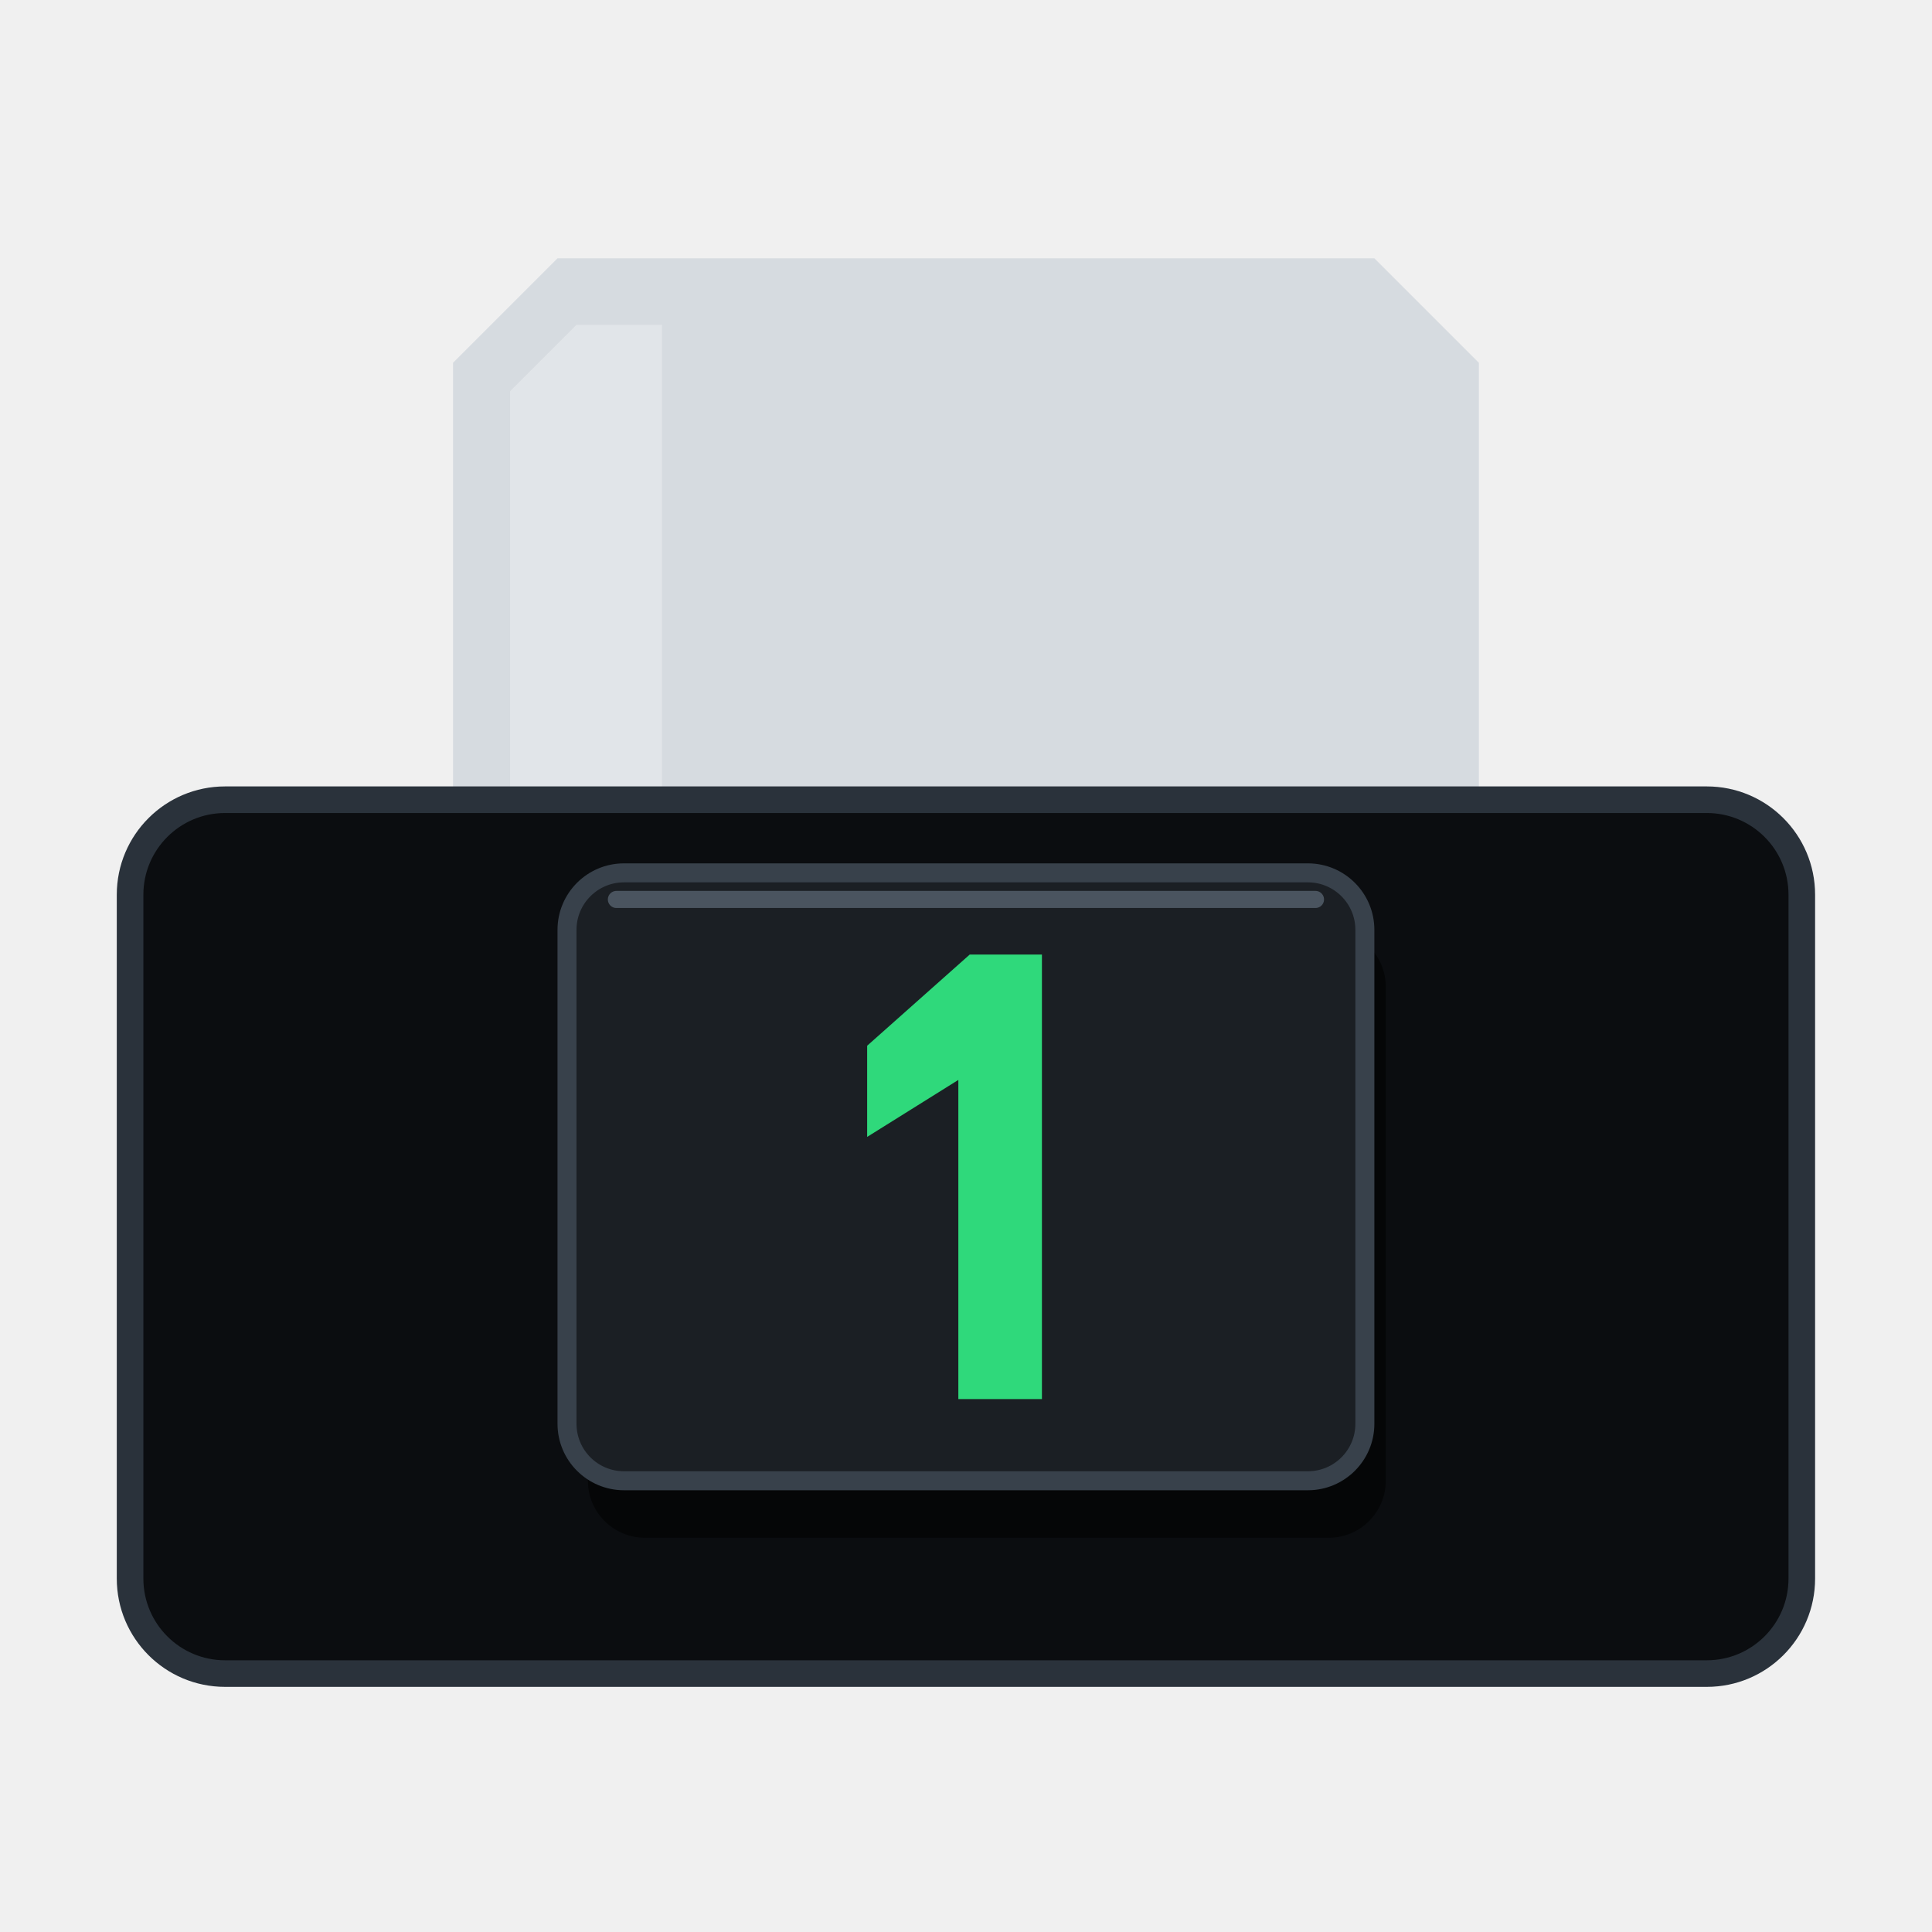
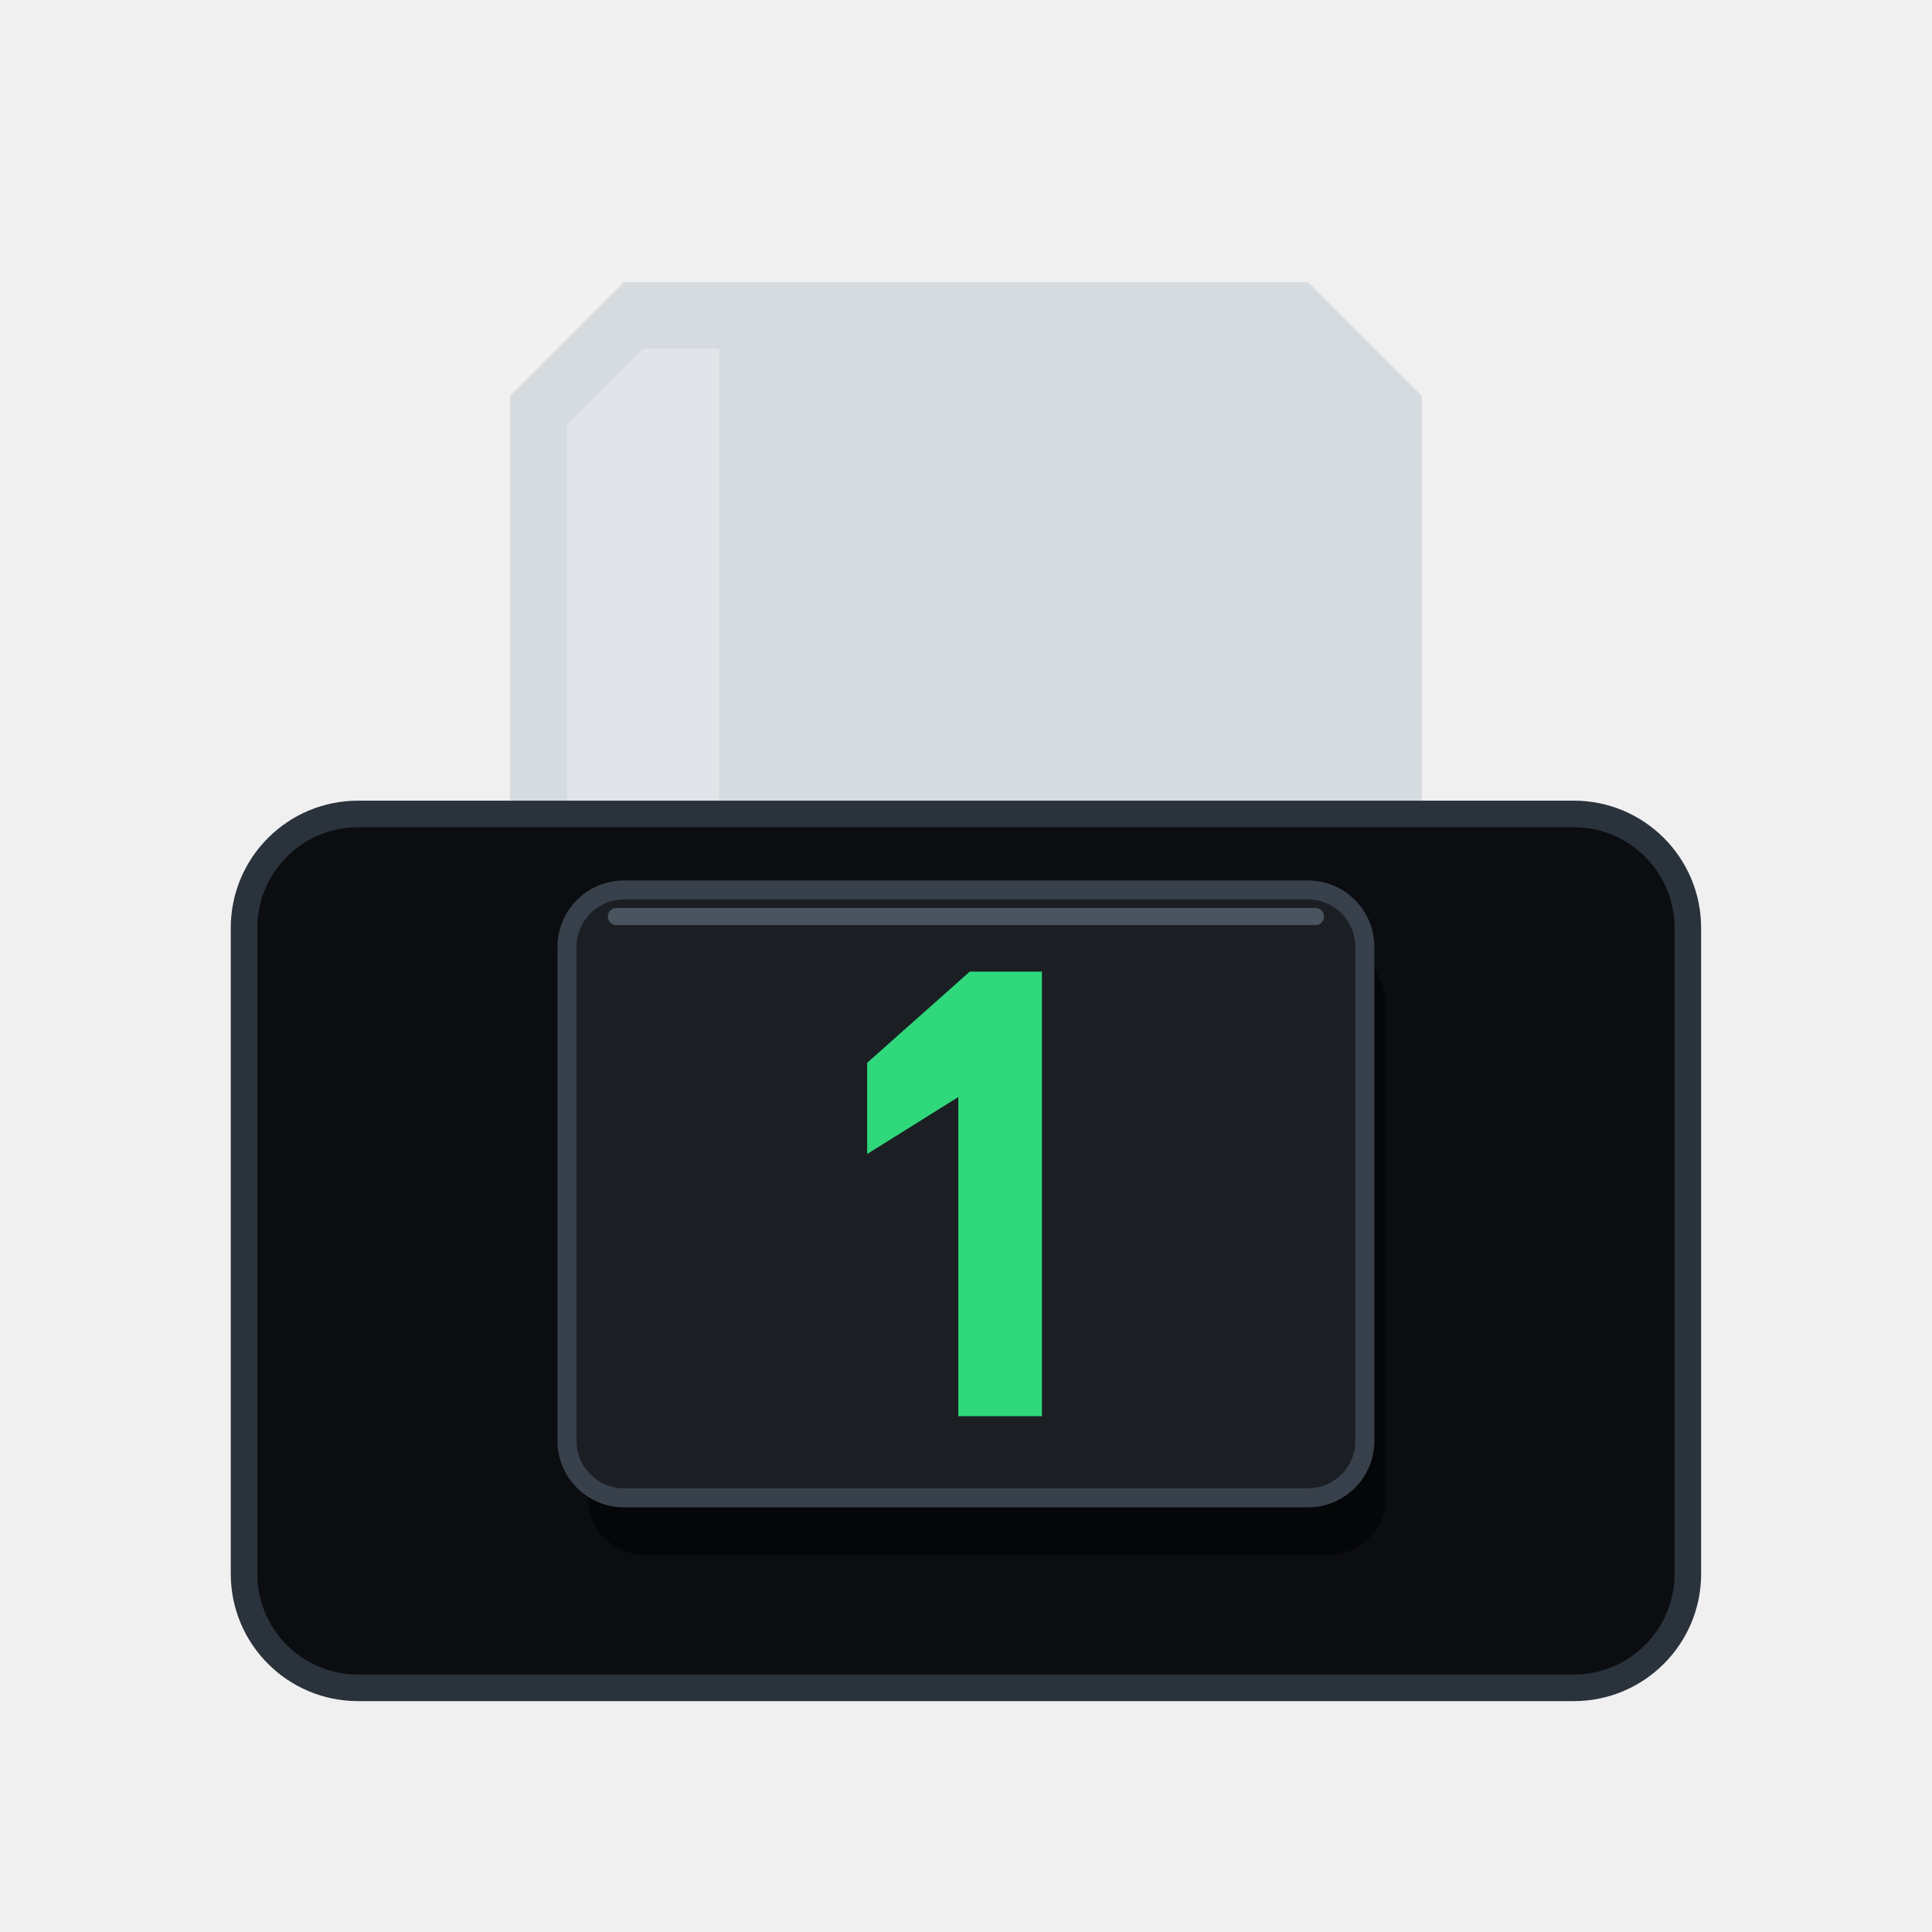
<svg xmlns="http://www.w3.org/2000/svg" viewBox="0 0 64 64">
  <g transform="scale(.5333) translate(60 60) scale(1.18) translate(-60 -60)">
-     <path d="M33 54.25 V28.25 L38.5 22.75 H81.5 L87 28.25 V54.25 Z" fill="#d6dbe0" />
-     <path d="M36 52.25 V29.75 L39.5 26.25 H44 V52.25 Z" fill="#fff" opacity=".28" />
-     <rect x="16" y="51.25" width="88" height="46" rx="5" fill="#0b0d10" stroke="#2a323b" stroke-width="1.4" />
-     <rect x="39" y="56.6" width="42" height="32" rx="3" fill="#000" opacity=".55" transform="translate(1.1 1.5)" />
-     <rect x="39" y="55.1" width="42" height="32" rx="3" fill="#1b1f24" stroke="#38414b" stroke-width="1" />
-     <path d="M41.6 56.5 H78.4" stroke="#4a545f" stroke-width=".9" stroke-linecap="round" />
-     <path d="M54.8 64.2 L60.2 59.4 H64 V82.8 H59.6 V66 L54.8 69 Z" fill="#2FD97B" />
+     <path d="M36 54 V30 L42 24 H78 L84 30 V54 Z" fill="#d6dbe0" />
+     <path d="M39 52 V31.5 L43 27.5 H47 V52 Z" fill="#fff" opacity=".28" />
+     <rect x="22" y="52" width="76" height="46" rx="6" fill="#0b0d10" stroke="#2a323b" stroke-width="1.4" />
+     <rect x="39" y="57.5" width="42" height="32" rx="3" fill="#000" opacity=".55" transform="translate(1.1 1.5)" />
+     <rect x="39" y="56" width="42" height="32" rx="3" fill="#1b1f24" stroke="#38414b" stroke-width="1" />
+     <path d="M41.6 57.4 H78.4" stroke="#4a545f" stroke-width=".9" stroke-linecap="round" />
+     <path d="M54.8 65.1 L60.2 60.3 H64 V83.7 H59.6 V66.9 L54.8 69.9 Z" fill="#2FD97B" />
  </g>
</svg>
